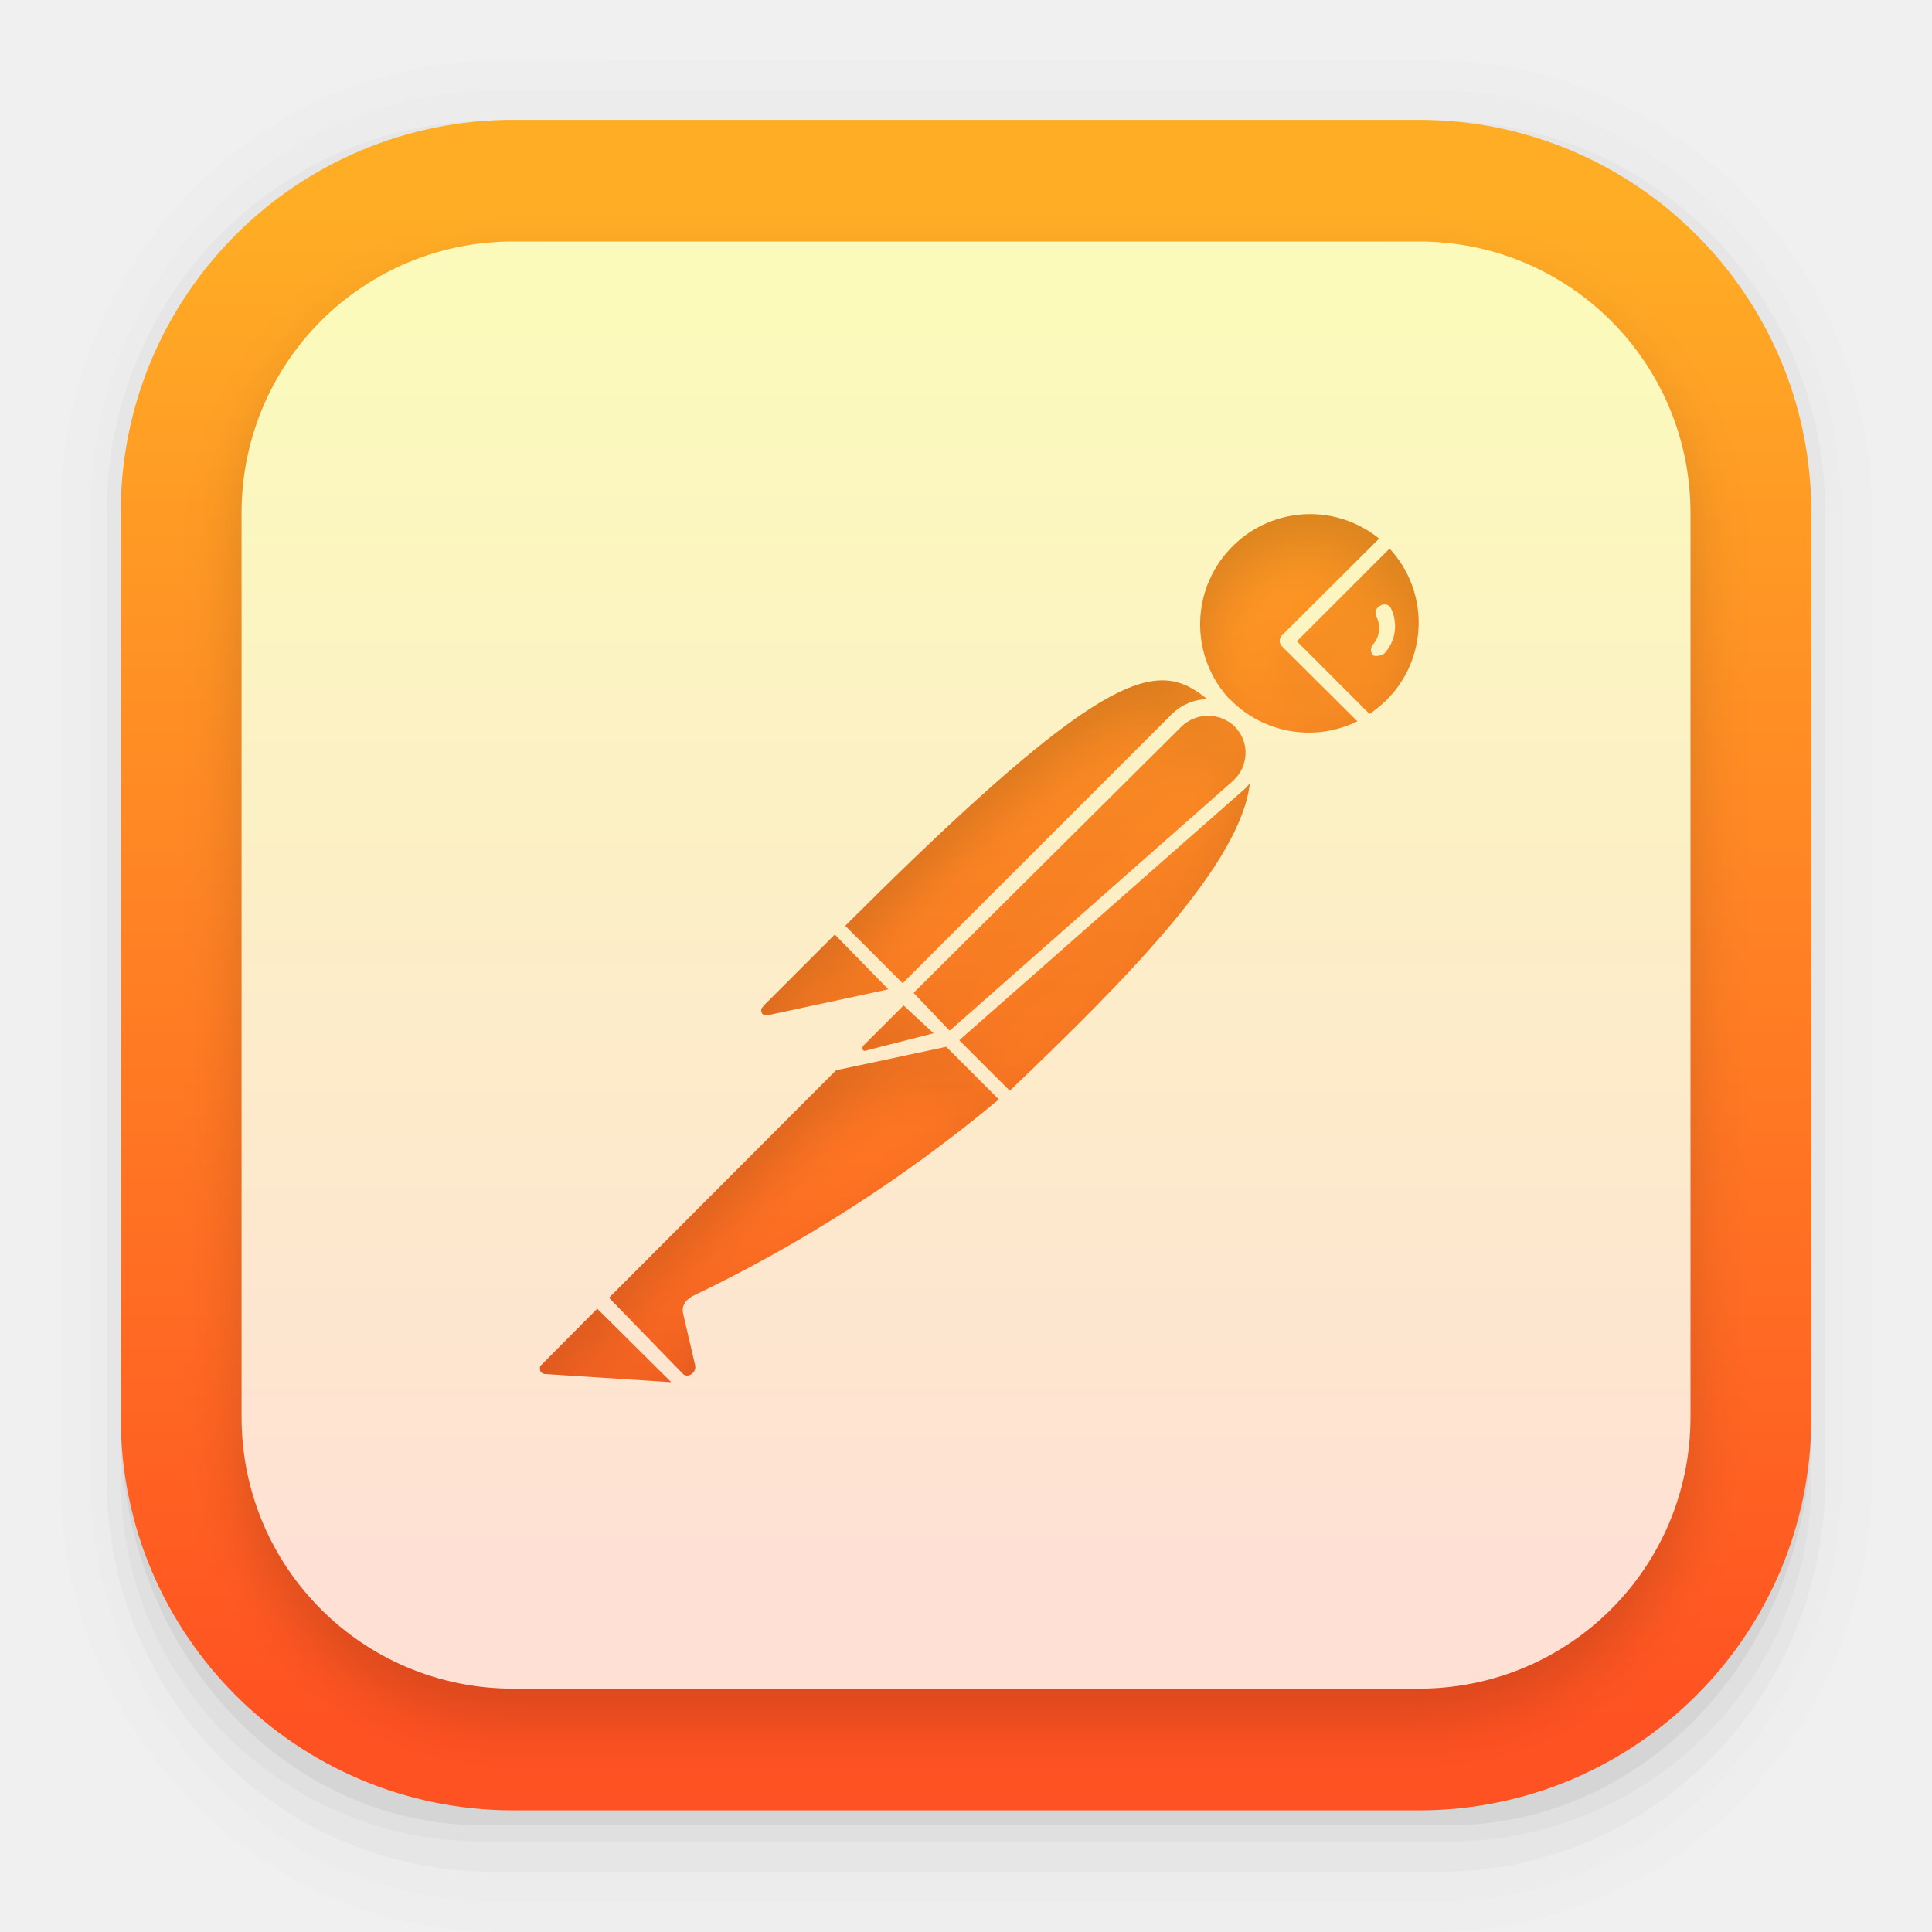
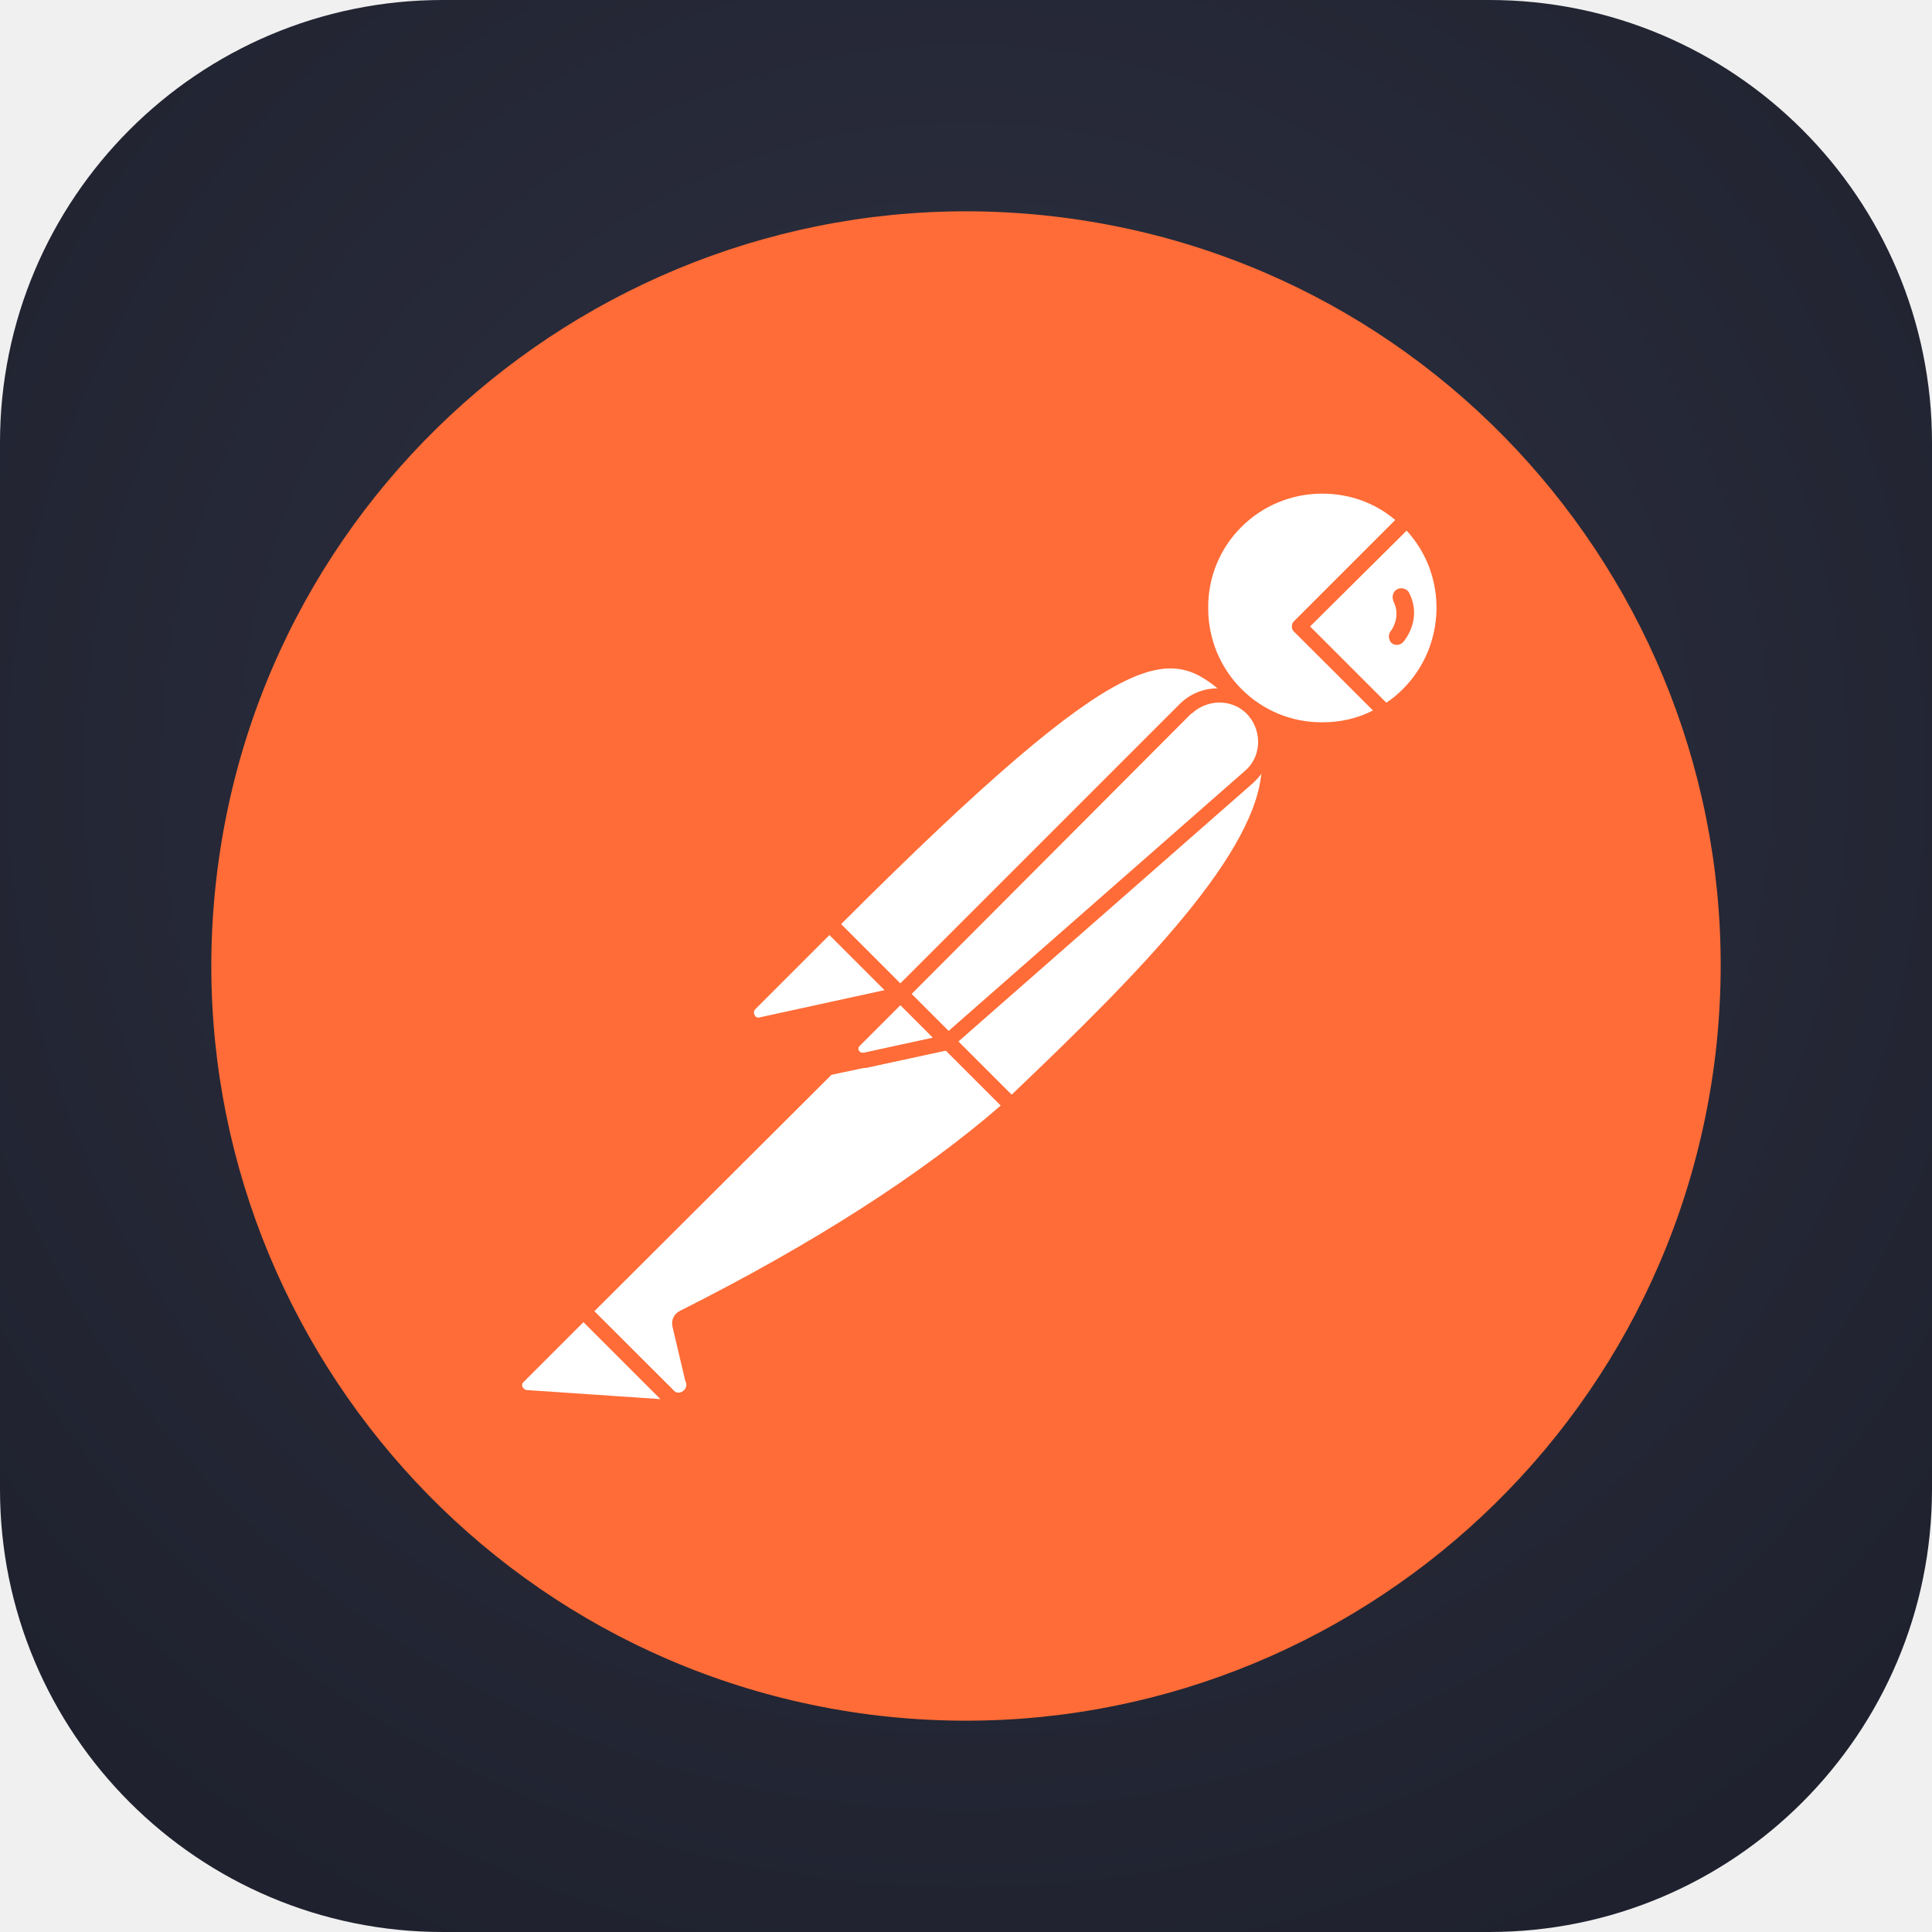
- <svg xmlns="http://www.w3.org/2000/svg" width="64" height="64">
+ <svg xmlns="http://www.w3.org/2000/svg" width="1024" height="1024" viewBox="0 0 1024 1024" fill="none">
+   <path d="M789.333 0H234.667C105.064 0 0 105.064 0 234.667V789.333C0 918.936 105.064 1024 234.667 1024H789.333C918.936 1024 1024 918.936 1024 789.333V234.667C1024 105.064 918.936 0 789.333 0Z" fill="url(#paint0_radial_31_61)" />
+   <g clip-path="url(#clip0_31_61)">
+     <path d="M908.729 562.791C936.723 343.63 781.951 143.266 563.191 115.272C344.43 87.277 143.266 242.049 115.272 460.809C87.277 679.57 242.049 880.334 460.809 908.729C679.97 936.723 880.334 781.951 908.729 562.791Z" fill="#FF6C37" />
+     <path d="M656.375 368.826L487.605 537.595L440.014 490.004C605.984 324.034 622.381 338.431 656.375 368.826Z" fill="white" />
+     <path d="M487.604 541.595C486.404 541.595 485.604 541.195 484.804 540.395L436.813 492.803C435.213 491.204 435.213 488.804 436.813 487.204C605.583 318.435 623.179 334.432 658.773 366.426C659.573 367.226 659.973 368.026 659.973 369.226C659.973 370.425 659.573 371.225 658.773 372.025L490.003 540.395C489.604 541.195 488.404 541.595 487.604 541.595ZM445.611 490.004L487.604 531.996L650.375 369.226C620.78 342.83 600.784 334.832 445.611 490.004Z" fill="#FF6C37" />
+     <path d="M535.996 585.987L490.004 539.995L658.773 371.225C703.965 416.817 636.378 490.804 535.996 585.987Z" fill="white" />
+     <path d="M535.995 589.986C534.796 589.986 533.996 589.586 533.196 588.786L487.204 542.794C486.404 541.995 486.404 541.195 486.404 539.995C486.404 538.795 486.804 537.995 487.604 537.195L656.374 368.426C657.973 366.826 660.373 366.826 661.973 368.426C672.371 378.024 677.97 391.622 677.57 405.619C676.77 450.011 626.379 506.401 539.195 588.786C537.995 589.586 536.795 589.986 535.995 589.986ZM495.603 539.995C521.198 565.99 531.996 576.388 535.995 580.388C603.183 516.399 668.372 450.811 668.771 405.619C669.171 395.221 665.172 384.823 658.373 376.824L495.603 539.995Z" fill="#FF6C37" />
+     <path d="M440.812 491.204L474.806 525.198C475.606 525.997 475.606 526.797 474.806 527.597C474.406 527.997 474.406 527.997 474.006 527.997L403.619 543.194C400.019 543.594 396.82 541.195 396.02 537.595C395.62 535.596 396.42 533.596 397.62 532.396L438.412 491.604C439.212 490.804 440.412 490.404 440.812 491.204Z" fill="white" />
+     <path d="M402.42 547.194C396.421 547.194 392.021 542.394 392.021 536.396C392.021 533.596 393.221 530.797 395.221 528.797L436.014 488.004C438.413 486.005 441.613 486.005 444.012 488.004L478.006 521.998C480.406 523.998 480.406 527.597 478.006 529.997C477.206 530.797 476.406 531.196 475.207 531.596L404.819 546.794C404.019 546.794 403.219 547.194 402.42 547.194ZM439.613 495.603L400.42 534.796C399.62 535.596 399.22 536.795 400.02 537.995C400.42 539.195 401.62 539.595 402.82 539.195L468.808 524.798L439.613 495.603Z" fill="#FF6C37" />
+     <path d="M745.559 275.243C719.963 250.447 678.771 251.247 653.975 277.242C629.18 303.238 629.98 344.03 655.975 368.826C677.171 389.222 709.165 392.821 734.361 377.624L688.769 332.032L745.559 275.243Z" fill="white" />
+     <path d="M700.766 390.822C662.773 390.822 631.979 360.027 631.979 322.034C631.979 284.041 662.773 253.247 700.766 253.247C718.363 253.247 735.56 260.045 748.358 272.443C749.157 273.243 749.557 274.043 749.557 275.243C749.557 276.442 749.157 277.242 748.358 278.042L694.367 332.032L736.76 374.425C738.359 376.024 738.359 378.424 736.76 380.024C736.36 380.424 736.36 380.424 735.96 380.824C725.562 387.222 713.164 390.822 700.766 390.822ZM700.766 261.645C667.172 261.645 639.977 288.84 640.377 322.434C640.377 356.028 667.572 383.223 701.166 382.823C710.364 382.823 719.563 380.824 727.961 376.424L685.969 334.832C685.169 334.032 684.769 333.232 684.769 332.032C684.769 330.833 685.169 330.033 685.969 329.233L739.559 275.643C728.761 266.444 715.164 261.645 700.766 261.645Z" fill="#FF6C37" />
+     <path d="M746.757 276.442L745.957 275.643L688.768 332.032L733.959 377.224C738.359 374.425 742.758 371.225 746.357 367.626C771.953 342.431 771.953 301.638 746.757 276.442Z" fill="white" />
+     <path d="M734.361 381.624C733.161 381.624 732.361 381.224 731.561 380.424L685.969 334.832C685.169 334.032 684.77 333.232 684.77 332.032C684.77 330.833 685.169 330.033 685.969 329.233L742.759 272.443C744.359 270.843 746.758 270.843 748.358 272.443L749.558 273.243C776.353 300.038 776.353 343.23 749.958 370.426C745.959 374.425 741.559 378.024 736.76 380.824C735.56 381.224 734.761 381.624 734.361 381.624ZM694.368 332.032L734.761 372.425C737.96 370.426 741.159 367.626 743.559 365.226C766.355 342.431 767.555 305.237 745.559 281.242L694.368 332.032Z" fill="#FF6C37" />
+     <path d="M663.172 376.024C653.574 366.426 637.977 366.426 628.378 376.024L477.605 526.797L502.801 551.993L662.372 412.018C672.77 403.219 673.57 387.622 664.772 377.224C663.972 376.824 663.572 376.424 663.172 376.024Z" fill="white" />
+     <path d="M502.402 555.992C501.202 555.992 500.402 555.592 499.602 554.792L474.407 529.597C472.807 527.997 472.807 525.597 474.407 523.998L625.18 373.225C636.378 362.027 654.374 362.027 665.572 373.225C676.77 384.423 676.77 402.42 665.572 413.618C665.172 414.018 664.773 414.417 664.373 414.817L504.801 554.792C504.401 555.592 503.602 555.992 502.402 555.992ZM483.205 526.797L502.802 546.394L659.573 408.818C668.372 401.62 669.172 388.422 661.973 379.624C654.774 370.825 641.577 370.025 632.778 377.224C632.378 377.624 631.978 378.024 631.179 378.424L483.205 526.797Z" fill="#FF6C37" />
+     <path d="M362.026 698.366C360.427 699.166 359.627 700.766 360.027 702.366L366.825 731.16C368.425 735.16 366.026 739.959 361.626 741.159C358.427 742.358 354.828 741.159 352.828 738.759L308.836 695.167L452.41 551.593L502.001 552.393L535.595 585.987C527.597 592.785 479.205 639.577 362.026 698.366Z" fill="white" />
+     <path d="M358.827 745.158C355.628 745.158 352.428 743.958 350.429 741.559L306.837 697.966C306.037 697.167 305.637 696.367 305.637 695.167C305.637 693.967 306.037 693.167 306.837 692.367L450.411 548.793C451.21 547.993 452.41 547.594 453.21 547.594L502.801 548.393C504.001 548.393 504.801 548.793 505.601 549.593L539.195 583.187C539.994 583.987 540.394 585.187 540.394 586.387C540.394 587.586 539.994 588.386 538.795 589.186L535.995 591.586C493.603 628.779 436.013 665.972 364.426 701.566L371.225 729.961C372.425 735.16 370.025 740.759 365.226 743.558C362.826 744.758 360.827 745.158 358.827 745.158ZM314.835 695.167L356.028 735.96C357.227 737.959 359.627 738.759 361.627 737.559C363.626 736.359 364.426 733.96 363.226 731.96L356.428 703.165C355.628 699.566 357.227 696.367 360.427 694.767C431.214 659.173 488.404 622.38 530.396 585.987L500.802 556.392L454.81 555.592L314.835 695.167Z" fill="#FF6C37" />
+     <path d="M274.842 729.561L309.236 695.167L360.427 746.358L278.842 740.759C275.242 740.359 272.843 737.159 273.243 733.56C273.243 731.96 273.643 730.361 274.842 729.561Z" fill="white" />
+     <path d="M360.427 749.957L278.442 744.358C272.443 743.958 268.444 738.759 268.844 732.76C269.244 730.361 270.044 727.961 272.043 726.361L306.437 691.968C308.037 690.368 310.436 690.368 312.036 691.968L363.227 743.158C364.427 744.358 364.827 745.958 364.027 747.558C363.227 749.157 362.027 749.957 360.427 749.957ZM309.237 700.766L277.642 732.36C276.443 733.16 276.443 735.16 277.642 735.96C278.042 736.36 278.442 736.759 279.242 736.759L350.029 741.559L309.237 700.766Z" fill="#FF6C37" />
+     <path d="M438.413 569.99C436.014 569.99 434.414 567.99 434.414 565.99C434.414 564.791 434.814 563.991 435.614 563.191L474.407 524.398C476.007 522.798 478.406 522.798 480.006 524.398L505.201 549.593C506.401 550.793 506.801 551.993 506.401 553.593C506.001 554.792 504.801 555.992 503.202 556.392L439.213 569.99C438.813 569.99 438.413 569.99 438.413 569.99ZM477.206 532.796L450.811 559.191L494.003 549.993L477.206 532.796Z" fill="#FF6C37" />
+     <path d="M502.001 552.393L458.009 561.991C454.81 562.791 451.61 560.791 450.81 557.592C450.41 555.592 450.81 553.592 452.41 551.993L476.806 527.597L502.001 552.393Z" fill="white" />
+     <path d="M457.209 565.99C451.61 565.99 447.211 561.591 447.211 555.992C447.211 553.193 448.411 550.793 450.01 548.793L474.406 524.398C476.006 522.798 478.405 522.798 480.005 524.398L505.2 549.593C506.4 550.793 506.8 551.993 506.4 553.593C506 554.792 504.801 555.992 503.201 556.392L459.209 565.99C458.409 565.99 457.609 565.99 457.209 565.99ZM477.206 532.796L455.609 554.392C454.81 555.192 454.81 555.992 455.209 556.792C455.609 557.592 456.409 557.992 457.609 557.992L494.402 549.993L477.206 532.796Z" fill="#FF6C37" />
+     <path d="M747.157 314.836C746.357 312.436 743.558 311.236 741.158 312.036C738.759 312.836 737.559 315.635 738.359 318.035C738.359 318.435 738.759 318.835 738.759 319.235C741.158 324.034 740.358 330.033 737.159 334.432C735.559 336.432 735.959 339.231 737.559 340.831C739.559 342.431 742.358 342.031 743.958 340.031C749.957 332.432 751.156 322.834 747.157 314.836Z" fill="#FF6C37" />
+   </g>
  <defs>
-     <linearGradient id="a" x1="7.937" x2="7.937" y1="15.081" y2="1.852" gradientTransform="scale(3.7796)" gradientUnits="userSpaceOnUse">
-       <stop offset="0" stop-color="#ff5222" />
-       <stop offset="1" stop-color="#ffad25" />
-     </linearGradient>
-     <linearGradient id="c" x1="7.937" x2="7.937" y1="15.081" y2="1.852" gradientTransform="matrix(3.2394 0 0 3.2354 4.574 4.603)" gradientUnits="userSpaceOnUse">
-       <stop offset="0" stop-color="#fee0d5" />
-       <stop offset="1" stop-color="#fbfabb" />
-     </linearGradient>
-     <filter id="b" width="1.096" height="1.096" x="-.048" y="-.048" color-interpolation-filters="sRGB">
-       <feGaussianBlur stdDeviation=".959" />
-     </filter>
+     <radialGradient id="paint0_radial_31_61" cx="0" cy="0" r="1" gradientUnits="userSpaceOnUse" gradientTransform="translate(512 409.6) scale(819.2)">
+       <stop stop-color="#2F3242" />
+       <stop offset="1" stop-color="#1C1E2B" />
+     </radialGradient>
+     <clipPath id="clip0_31_61">
+       <rect width="800" height="800" fill="white" transform="translate(112 112)" />
+     </clipPath>
  </defs>
-   <g color="#000">
-     <path d="M4.37.53C2.254.53.53 2.312.53 4.496v8.468c0 2.184 1.725 3.968 3.84 3.968h8.194c2.114 0 3.84-1.783 3.84-3.968V4.497c0-2.184-1.726-3.968-3.84-3.968zm.256.52h7.681c1.844 0 3.33 1.534 3.33 3.44v7.937c0 1.906-1.485 3.44-3.33 3.44h-7.68c-1.845 0-3.33-1.534-3.33-3.44V4.49c0-1.906 1.485-3.44 3.33-3.44z" opacity=".01" style="font-feature-settings:normal;font-variant-alternates:normal;font-variant-caps:normal;font-variant-east-asian:normal;font-variant-ligatures:normal;font-variant-numeric:normal;font-variant-position:normal;font-variation-settings:normal;inline-size:0;isolation:auto;mix-blend-mode:normal;shape-margin:0;shape-padding:0;text-decoration-color:#000;text-decoration-line:none;text-decoration-style:solid;text-indent:0;text-orientation:mixed;text-transform:none;white-space:normal" transform="scale(3.7796)" />
-     <path d="M4.359.794C2.392.794.795 2.447.795 4.48v8.5c0 2.035 1.597 3.688 3.564 3.688h8.216c1.967 0 3.564-1.653 3.564-3.688v-8.5c0-2.034-1.597-3.687-3.564-3.687zm.272.256h7.672c1.842 0 3.325 1.534 3.325 3.44v7.937c0 1.906-1.483 3.44-3.325 3.44H4.63c-1.842 0-3.325-1.534-3.325-3.44V4.49c0-1.906 1.483-3.44 3.325-3.44z" opacity=".01" style="font-feature-settings:normal;font-variant-alternates:normal;font-variant-caps:normal;font-variant-east-asian:normal;font-variant-ligatures:normal;font-variant-numeric:normal;font-variant-position:normal;font-variation-settings:normal;inline-size:0;isolation:auto;mix-blend-mode:normal;shape-margin:0;shape-padding:0;text-decoration-color:#000;text-decoration-line:none;text-decoration-style:solid;text-indent:0;text-orientation:mixed;text-transform:none;white-space:normal" transform="scale(3.7796)" />
-     <path d="M4.31 1.058c-1.866 0-3.375 1.539-3.375 3.44v8.467c0 1.9 1.509 3.439 3.375 3.439h8.312c1.865 0 3.375-1.538 3.375-3.44V4.498c0-1.9-1.51-3.439-3.375-3.439h-.097c1.794.087 3.214 1.582 3.214 3.432v7.937c0 1.906-1.506 3.44-3.377 3.44h-7.79c-1.871 0-3.377-1.534-3.377-3.44V4.49c0-1.85 1.42-3.345 3.214-3.432z" opacity=".03" style="font-feature-settings:normal;font-variant-alternates:normal;font-variant-caps:normal;font-variant-east-asian:normal;font-variant-ligatures:normal;font-variant-numeric:normal;font-variant-position:normal;font-variation-settings:normal;inline-size:0;isolation:auto;mix-blend-mode:normal;shape-margin:0;shape-padding:0;text-decoration-color:#000;text-decoration-line:none;text-decoration-style:solid;text-indent:0;text-orientation:mixed;text-transform:none;white-space:normal" transform="scale(3.7796)" />
-     <path d="M4 46.969V49c0 6.648 5.352 12 12 12h32c6.648 0 12-5.352 12-12v-1.992a12.97 12.97 0 0 1-13 12.963H17.002A12.973 12.973 0 0 1 4 46.969" opacity=".03" style="font-feature-settings:normal;font-variant-alternates:normal;font-variant-caps:normal;font-variant-east-asian:normal;font-variant-ligatures:normal;font-variant-numeric:normal;font-variant-position:normal;font-variation-settings:normal;inline-size:0;isolation:auto;mix-blend-mode:normal;shape-margin:0;shape-padding:0;text-decoration-color:#000;text-decoration-line:none;text-decoration-style:solid;text-indent:0;text-orientation:mixed;text-transform:none;white-space:normal" />
-     <path d="M1.058 11.906v.592c0 1.939 1.416 3.5 3.175 3.5H12.7c1.759 0 3.175-1.561 3.175-3.5v-.58c-.006 2.095-1.538 3.78-3.44 3.78H4.498c-1.905 0-3.44-1.692-3.44-3.792" opacity=".05" style="font-feature-settings:normal;font-variant-alternates:normal;font-variant-caps:normal;font-variant-east-asian:normal;font-variant-ligatures:normal;font-variant-numeric:normal;font-variant-position:normal;font-variation-settings:normal;inline-size:0;isolation:auto;mix-blend-mode:normal;shape-margin:0;shape-padding:0;text-decoration-color:#000;text-decoration-line:none;text-decoration-style:solid;text-indent:0;text-orientation:mixed;text-transform:none;white-space:normal" transform="scale(3.7796)" />
-   </g>
-   <rect width="56.002" height="56.002" x="4" y="3.969" fill="url(#a)" rx="13.002" ry="13.002" />
-   <path d="M17.002 9.06a8.98 8.98 0 0 0-9 9V48c0 4.985 4.014 9 9 9H47c4.986 0 9-4.015 9-9V18.06c0-4.986-4.014-9-9-9zm26.246 9.034a3.63 3.63 0 0 1 2.438.808l-3.229 3.213a.263.263 0 0 0 0 .346l2.508 2.494a3.64 3.64 0 0 1-4.21-.72l.014.029a3.646 3.646 0 0 1 .116-5.16 3.64 3.64 0 0 1 2.363-1.01m2.783 1.138a3.61 3.61 0 0 1-.115 5.032 4 4 0 0 1-.549.447l-2.406-2.408zm-.12 1.854a.26.26 0 0 0-.183.035c-.13.058-.202.216-.144.346 0 .014.014.015.014.03a.81.81 0 0 1-.1.892c-.1.1-.117.274-.016.375l.016.015c.058.015.13.015.187 0a.28.28 0 0 0 .202-.101c.36-.418.431-1.008.172-1.498a.23.23 0 0 0-.149-.094zm-7.247 2.518c.516.041.921.285 1.328.617a1.73 1.73 0 0 0-1.181.504l-8.909 8.906L28 31.729c6.572-6.562 9.116-8.25 10.664-8.125m1.357 1.167c.317 0 .634.118.88.356.244.245.373.577.359.908a1.25 1.25 0 0 1-.418.895l-9.383 8.273-1.195-1.254 8.877-8.822a1.26 1.26 0 0 1 .88-.356m1.383 2.231c-.302 2.68-4.078 6.486-7.955 10.189l-1.672-1.672 9.381-8.258a1.4 1.4 0 0 0 .246-.26zm-13.75 5.016 1.774 1.816-4.022.863a.16.16 0 0 1-.187-.129c-.015-.057 0-.1.043-.144l.043-.057zm2.278 2.35.994.921-2.205.563a.11.11 0 0 1-.13 0 .13.13 0 0 1 0-.145zm1.412 1.368 1.744 1.743a48.6 48.6 0 0 1-10.203 6.544v.028h-.016a.465.465 0 0 0-.244.506l.402 1.728a.275.275 0 0 1-.115.29c-.086.071-.215.071-.287 0l-2.451-2.524 7.523-7.537zm-11.56 8.676 2.452 2.436-4.21-.274c-.057-.014-.116-.058-.13-.101a.3.3 0 0 1 0-.159z" filter="url(#b)" opacity=".15" />
-   <path fill="url(#c)" d="M17.002 8a8.98 8.98 0 0 0-9 9v29.939c0 4.986 4.014 9 9 9H47c4.986 0 9-4.014 9-9V17c0-4.986-4.014-9-9-9zm26.246 9.033a3.63 3.63 0 0 1 2.438.809l-3.229 3.213a.26.26 0 0 0 0 .345l2.508 2.494a3.64 3.64 0 0 1-4.21-.72l.014.03a3.646 3.646 0 0 1 .116-5.161 3.64 3.64 0 0 1 2.363-1.01m2.783 1.139a3.61 3.61 0 0 1-.115 5.031 4 4 0 0 1-.549.447l-2.406-2.408zm-.12 1.853a.26.26 0 0 0-.183.036c-.13.057-.202.216-.144.345 0 .015.014.015.014.03a.81.81 0 0 1-.1.892c-.1.101-.116.274-.016.375l.016.016c.058.014.13.014.188 0a.28.28 0 0 0 .2-.102 1.33 1.33 0 0 0 .173-1.498.23.23 0 0 0-.149-.094zm-7.247 2.518c.516.042.921.286 1.328.617a1.73 1.73 0 0 0-1.181.504l-8.909 8.906L28 30.668c6.572-6.561 9.116-8.25 10.664-8.125m1.357 1.168c.317 0 .634.118.88.355.244.245.373.577.359.909a1.25 1.25 0 0 1-.418.894l-9.383 8.274-1.195-1.254 8.877-8.823c.245-.237.563-.355.88-.355m1.383 2.23c-.302 2.681-4.078 6.486-7.955 10.19l-1.672-1.672 9.381-8.258c.087-.072.174-.16.246-.26m-13.75 5.016 1.774 1.816-4.022.864a.16.16 0 0 1-.187-.13c-.015-.057 0-.1.043-.144l.043-.056 2.35-2.35zm2.278 2.35.994.922-2.205.562a.11.11 0 0 1-.13 0 .13.13 0 0 1 0-.144zm1.412 1.369 1.744 1.742a48.6 48.6 0 0 1-10.203 6.545v.027h-.016a.465.465 0 0 0-.244.506l.402 1.729a.275.275 0 0 1-.115.289c-.086.072-.215.072-.287 0l-2.451-2.524 7.523-7.537zm-11.56 8.676 2.452 2.435-4.21-.273c-.057-.015-.116-.059-.13-.102a.3.3 0 0 1 0-.158z" />
</svg>
